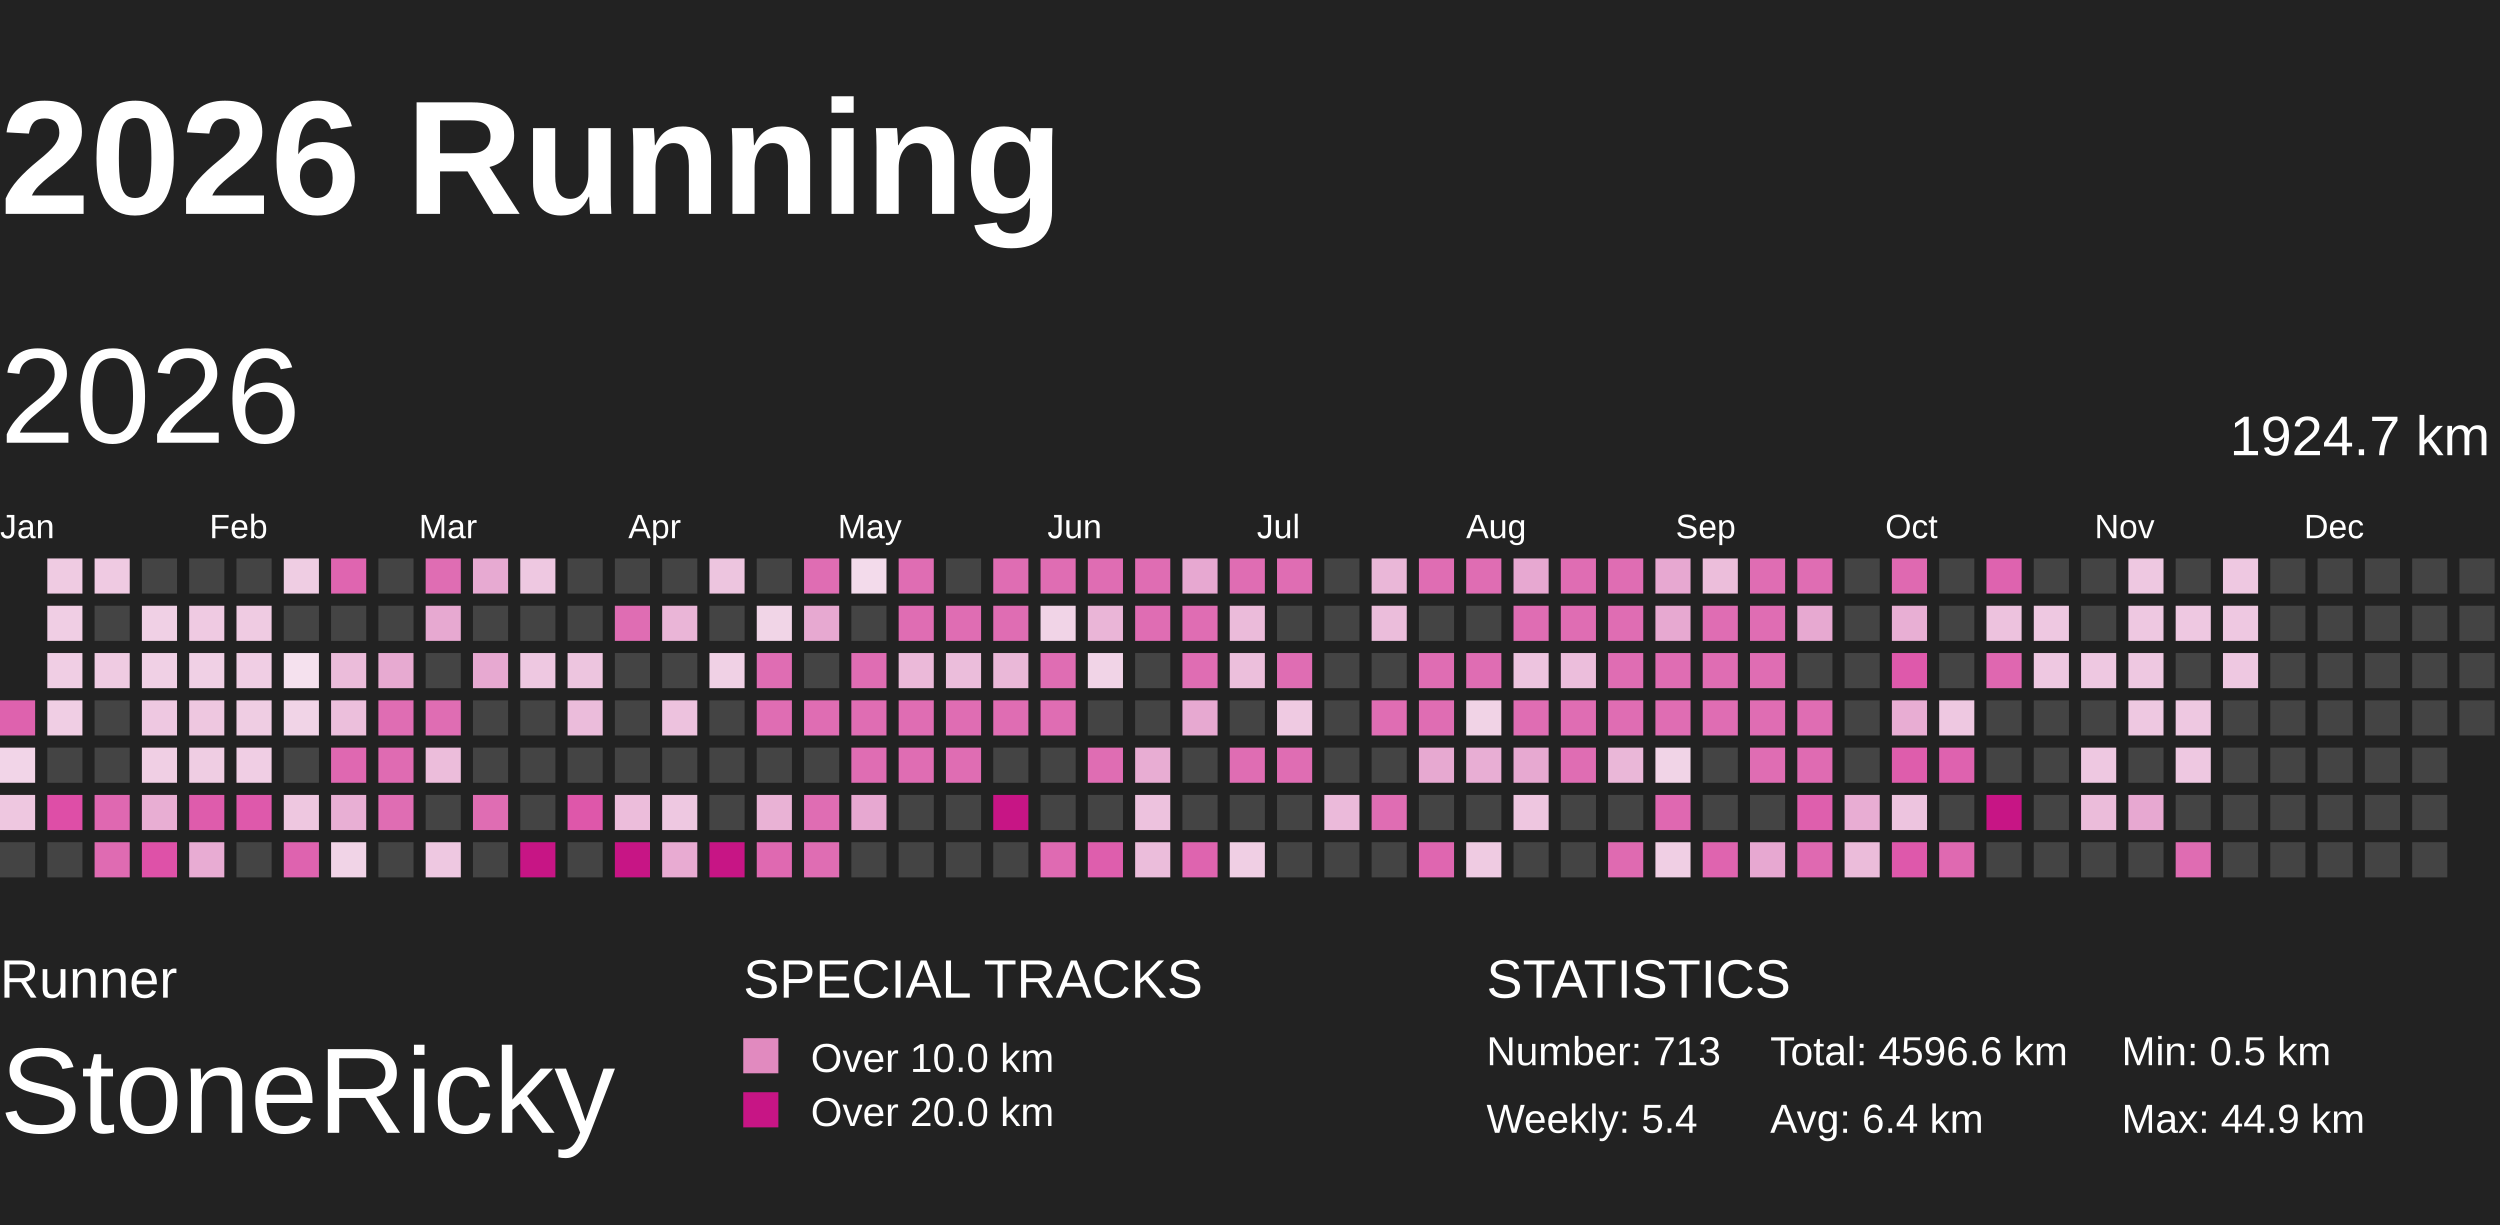
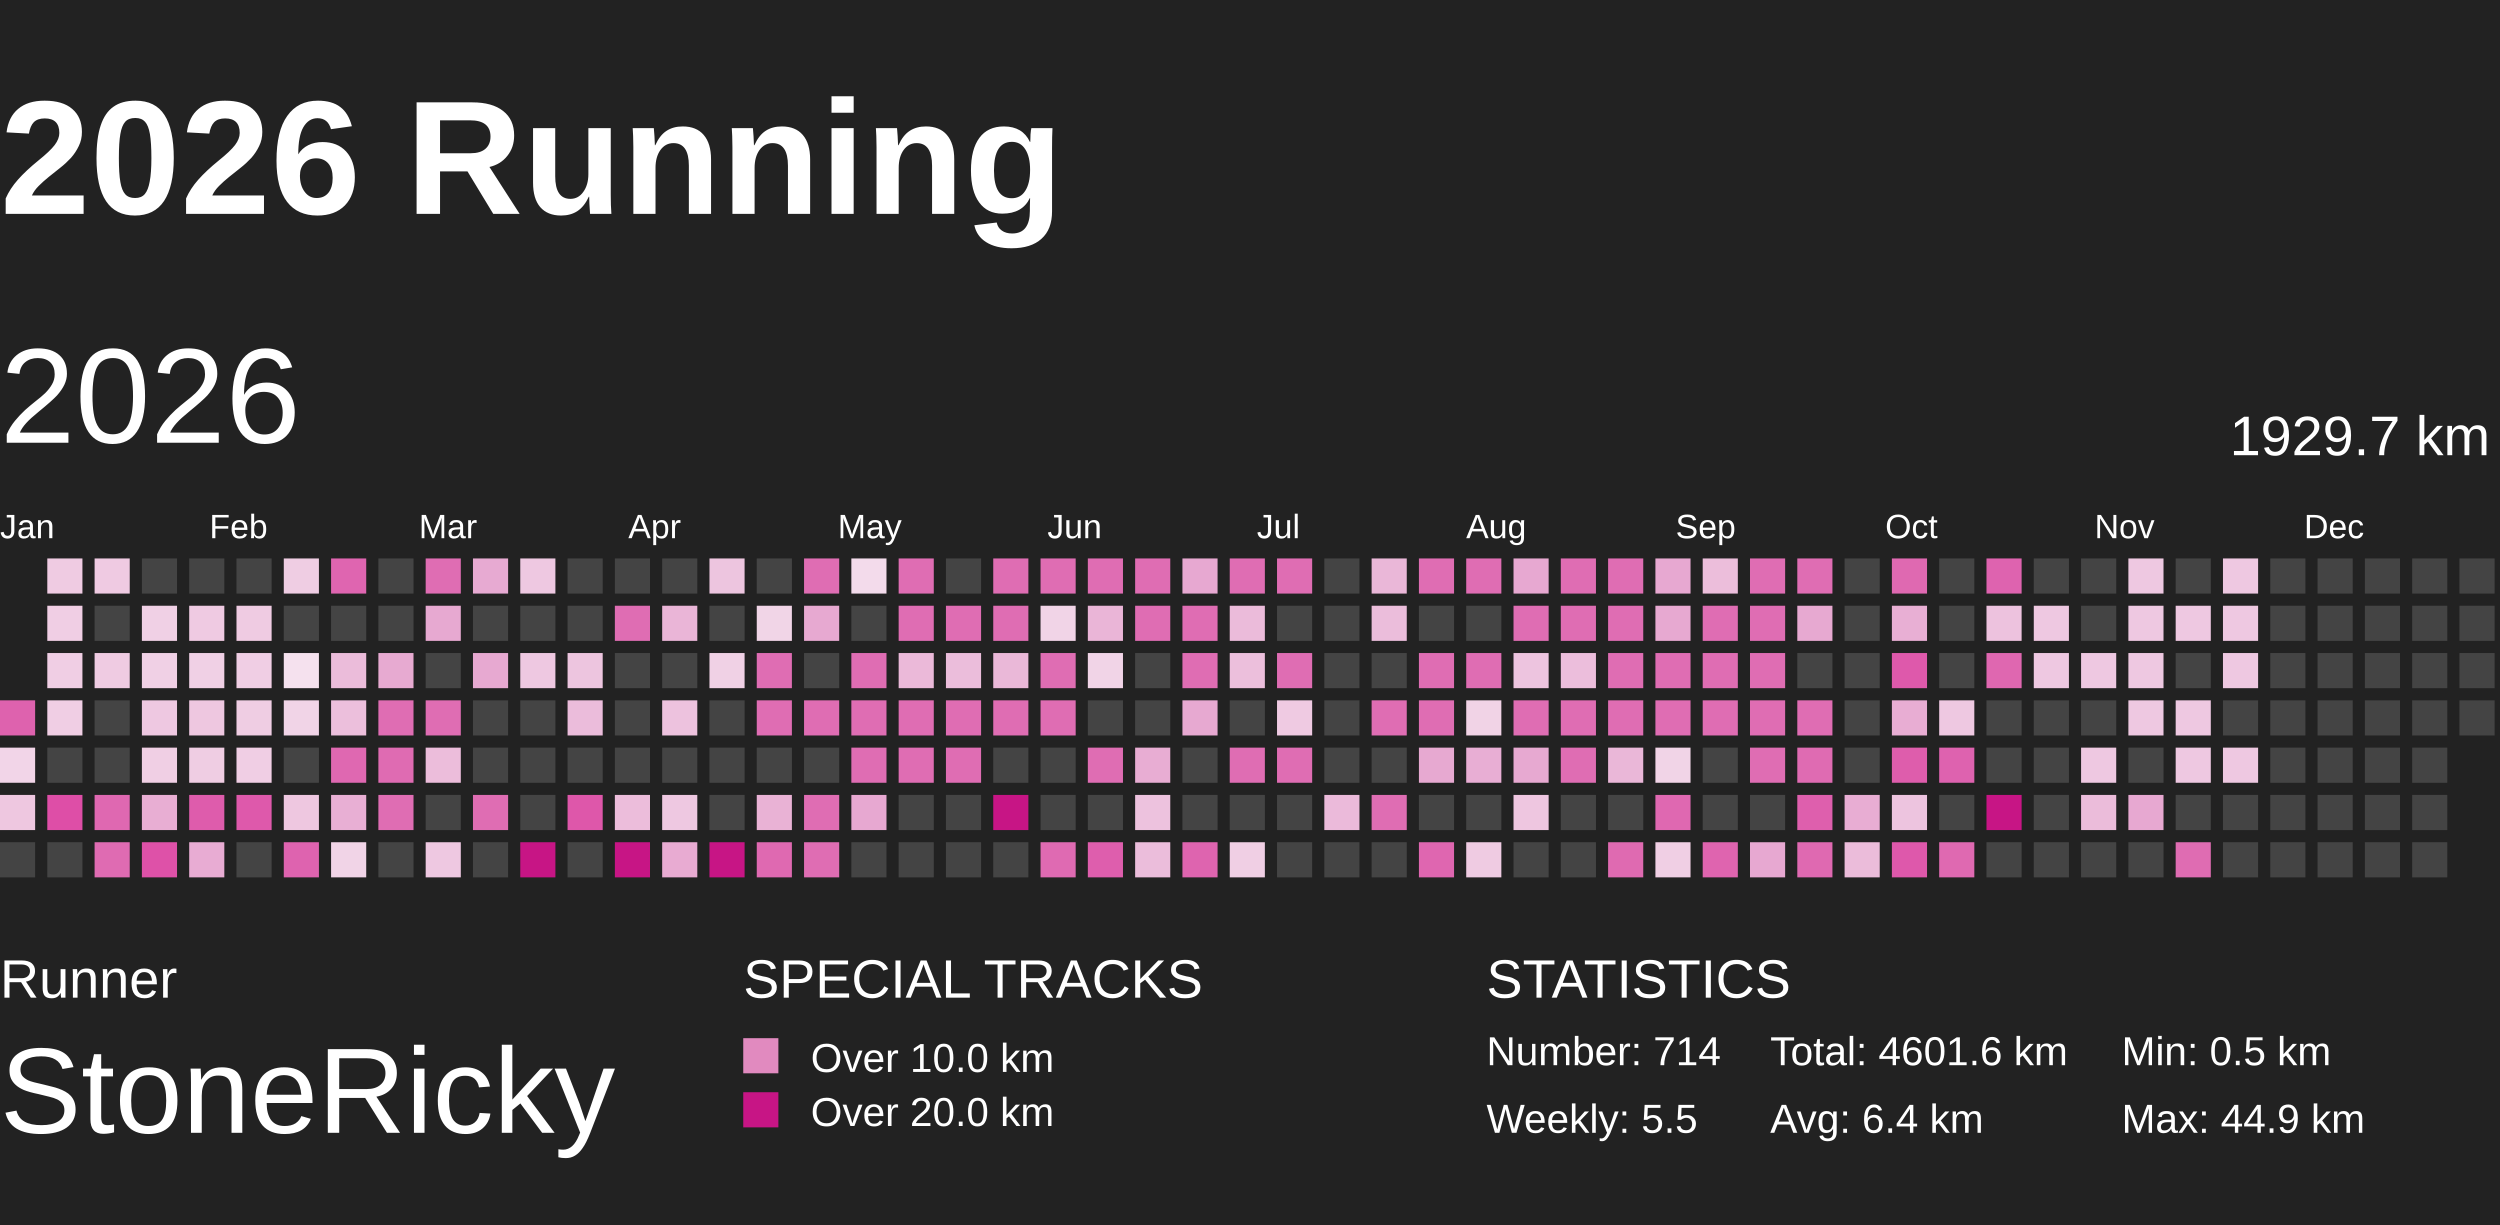
<svg xmlns="http://www.w3.org/2000/svg" baseProfile="full" height="98mm" version="1.1" viewBox="10,9,185,81" width="200mm">
  <defs>
    <pattern height="2" id="indoor-stripe" patternUnits="userSpaceOnUse" width="2">
      <line stroke="white" stroke-opacity="0.45" stroke-width="0.5" x1="0" x2="2" y1="2" y2="0" />
    </pattern>
  </defs>
  <rect fill="#222222" height="98" width="200" x="0" y="0" />
  <text fill="#FFFFFF" style="font-size:12px; font-family:Arial; font-weight:bold;" x="10" y="20">2026 Running</text>
  <text fill="#FFFFFF" style="font-size:4px; font-family:Arial" x="10" y="78">Runner</text>
  <text fill="#FFFFFF" style="font-size:9px; font-family:Arial" x="10" y="88">StoneRicky</text>
  <text fill="#FFFFFF" style="font-size:4px; font-family:Arial" x="65" y="78">SPECIAL TRACKS</text>
  <rect fill="#E18ABF" height="2.6" width="2.6" x="65" y="81" />
  <text fill="#FFFFFF" style="font-size:3px; font-family:Arial" x="70" y="83.5">Over 10.0 km</text>
  <rect fill="#C71585" height="2.6" width="2.6" x="65" y="85" />
  <text fill="#FFFFFF" style="font-size:3px; font-family:Arial" x="70" y="87.5">Over 20.0 km</text>
  <text fill="#FFFFFF" style="font-size:4px; font-family:Arial" x="120" y="78">STATISTICS</text>
-   <text fill="#FFFFFF" style="font-size:3px; font-family:Arial" x="120" y="83">Number: 713</text>
-   <text fill="#FFFFFF" style="font-size:3px; font-family:Arial" x="120" y="88">Weekly: 5.4</text>
-   <text fill="#FFFFFF" style="font-size:3px; font-family:Arial" x="141" y="83">Total: 4596.6 km</text>
+   <text fill="#FFFFFF" style="font-size:3px; font-family:Arial" x="120" y="83">Number: 714</text>
+   <text fill="#FFFFFF" style="font-size:3px; font-family:Arial" x="120" y="88">Weekly: 5.5</text>
+   <text fill="#FFFFFF" style="font-size:3px; font-family:Arial" x="141" y="83">Total: 4601.6 km</text>
  <text fill="#FFFFFF" style="font-size:3px; font-family:Arial" x="141" y="88">Avg: 6.4 km</text>
  <text fill="#FFFFFF" style="font-size:3px; font-family:Arial" x="167" y="83">Min: 0.5 km</text>
  <text fill="#FFFFFF" style="font-size:3px; font-family:Arial" x="167" y="88">Max: 44.9 km</text>
  <text dominant-baseline="hanging" fill="#FFFFFF" style="font-size:10.0px; font-family:Arial;" x="10" y="30">2026</text>
-   <text dominant-baseline="hanging" fill="#FFFFFF" style="font-size:4.125px; font-family:Arial;" x="175" y="35">1924.7 km</text>
+   <text dominant-baseline="hanging" fill="#FFFFFF" style="font-size:4.125px; font-family:Arial;" x="175" y="35">1929.7 km</text>
  <text fill="#FFFFFF" style="font-size:2.5px; font-family:Arial" x="10.0" y="44">Jan</text>
  <text fill="#FFFFFF" style="font-size:2.5px; font-family:Arial" x="25.5" y="44">Feb</text>
  <text fill="#FFFFFF" style="font-size:2.5px; font-family:Arial" x="41.0" y="44">Mar</text>
  <text fill="#FFFFFF" style="font-size:2.5px; font-family:Arial" x="56.5" y="44">Apr</text>
  <text fill="#FFFFFF" style="font-size:2.5px; font-family:Arial" x="72.0" y="44">May</text>
  <text fill="#FFFFFF" style="font-size:2.5px; font-family:Arial" x="87.5" y="44">Jun</text>
  <text fill="#FFFFFF" style="font-size:2.5px; font-family:Arial" x="103.0" y="44">Jul</text>
  <text fill="#FFFFFF" style="font-size:2.5px; font-family:Arial" x="118.5" y="44">Aug</text>
  <text fill="#FFFFFF" style="font-size:2.5px; font-family:Arial" x="134.0" y="44">Sep</text>
  <text fill="#FFFFFF" style="font-size:2.5px; font-family:Arial" x="149.5" y="44">Oct</text>
  <text fill="#FFFFFF" style="font-size:2.5px; font-family:Arial" x="165.0" y="44">Nov</text>
  <text fill="#FFFFFF" style="font-size:2.5px; font-family:Arial" x="180.5" y="44">Dec</text>
  <rect fill="#de62ae" height="2.6" width="2.6" x="10.0" y="56.0" />
  <rect fill="#f2d5e8" height="2.6" width="2.6" x="10.0" y="59.5" />
  <rect fill="#eec7e0" height="2.6" width="2.6" x="10.0" y="63.0" />
  <rect fill="#444444" height="2.6" width="2.6" x="10.0" y="66.5" />
  <rect fill="#efcbe2" height="2.6" width="2.6" x="13.5" y="45.5" />
  <rect fill="#f0cee4" height="2.6" width="2.6" x="13.5" y="49.0" />
  <rect fill="#f0cee4" height="2.6" width="2.6" x="13.5" y="52.5" />
  <rect fill="#f0cee4" height="2.6" width="2.6" x="13.5" y="56.0" />
  <rect fill="#444444" height="2.6" width="2.6" x="13.5" y="59.5" />
  <rect fill="#de4ea7" height="2.6" width="2.6" x="13.5" y="63.0" />
  <rect fill="#444444" height="2.6" width="2.6" x="13.5" y="66.5" />
  <rect fill="#efcae2" height="2.6" width="2.6" x="17.0" y="45.5" />
  <rect fill="#444444" height="2.6" width="2.6" x="17.0" y="49.0" />
  <rect fill="#efcbe2" height="2.6" width="2.6" x="17.0" y="52.5" />
  <rect fill="#444444" height="2.6" width="2.6" x="17.0" y="56.0" />
  <rect fill="#444444" height="2.6" width="2.6" x="17.0" y="59.5" />
  <rect fill="#df68b1" height="2.6" width="2.6" x="17.0" y="63.0" />
  <rect fill="#df6bb2" height="2.6" width="2.6" x="17.0" y="66.5" />
  <rect fill="#444444" height="2.6" width="2.6" x="20.5" y="45.5" />
  <rect fill="#f0d0e5" height="2.6" width="2.6" x="20.5" y="49.0" />
  <rect fill="#f0d0e5" height="2.6" width="2.6" x="20.5" y="52.5" />
  <rect fill="#eec8e1" height="2.6" width="2.6" x="20.5" y="56.0" />
  <rect fill="#f0cfe4" height="2.6" width="2.6" x="20.5" y="59.5" />
  <rect fill="#e8aed3" height="2.6" width="2.6" x="20.5" y="63.0" />
  <rect fill="#de51a8" height="2.6" width="2.6" x="20.5" y="66.5" />
  <rect fill="#444444" height="2.6" width="2.6" x="24.0" y="45.5" />
  <rect fill="#efcae2" height="2.6" width="2.6" x="24.0" y="49.0" />
  <rect fill="#f0d0e5" height="2.6" width="2.6" x="24.0" y="52.5" />
  <rect fill="#eec7e0" height="2.6" width="2.6" x="24.0" y="56.0" />
  <rect fill="#efcde3" height="2.6" width="2.6" x="24.0" y="59.5" />
  <rect fill="#de5cac" height="2.6" width="2.6" x="24.0" y="63.0" />
  <rect fill="#e8acd3" height="2.6" width="2.6" x="24.0" y="66.5" />
  <rect fill="#444444" height="2.6" width="2.6" x="27.5" y="45.5" />
  <rect fill="#efcbe2" height="2.6" width="2.6" x="27.5" y="49.0" />
  <rect fill="#f0cee4" height="2.6" width="2.6" x="27.5" y="52.5" />
  <rect fill="#efcde3" height="2.6" width="2.6" x="27.5" y="56.0" />
  <rect fill="#f0cee4" height="2.6" width="2.6" x="27.5" y="59.5" />
  <rect fill="#de59ab" height="2.6" width="2.6" x="27.5" y="63.0" />
  <rect fill="#444444" height="2.6" width="2.6" x="27.5" y="66.5" />
  <rect fill="#efcde3" height="2.6" width="2.6" x="31.0" y="45.5" />
  <rect fill="#444444" height="2.6" width="2.6" x="31.0" y="49.0" />
  <rect fill="#f5e1ee" height="2.6" width="2.6" x="31.0" y="52.5" />
  <rect fill="#f1d4e7" height="2.6" width="2.6" x="31.0" y="56.0" />
  <rect fill="#444444" height="2.6" width="2.6" x="31.0" y="59.5" />
  <rect fill="#eec7e0" height="2.6" width="2.6" x="31.0" y="63.0" />
  <rect fill="#de63af" height="2.6" width="2.6" x="31.0" y="66.5" />
  <rect fill="#df65b0" height="2.6" width="2.6" x="34.5" y="45.5" />
  <rect fill="#444444" height="2.6" width="2.6" x="34.5" y="49.0" />
  <rect fill="#ebbcda" height="2.6" width="2.6" x="34.5" y="52.5" />
  <rect fill="#ecbfdc" height="2.6" width="2.6" x="34.5" y="56.0" />
  <rect fill="#df68b1" height="2.6" width="2.6" x="34.5" y="59.5" />
  <rect fill="#e8afd4" height="2.6" width="2.6" x="34.5" y="63.0" />
  <rect fill="#f1d4e7" height="2.6" width="2.6" x="34.5" y="66.5" />
  <rect fill="#444444" height="2.6" width="2.6" x="38.0" y="45.5" />
  <rect fill="#444444" height="2.6" width="2.6" x="38.0" y="49.0" />
  <rect fill="#e7aad1" height="2.6" width="2.6" x="38.0" y="52.5" />
  <rect fill="#df6db3" height="2.6" width="2.6" x="38.0" y="56.0" />
  <rect fill="#df6bb2" height="2.6" width="2.6" x="38.0" y="59.5" />
  <rect fill="#df6db3" height="2.6" width="2.6" x="38.0" y="63.0" />
  <rect fill="#444444" height="2.6" width="2.6" x="38.0" y="66.5" />
  <rect fill="#df6db3" height="2.6" width="2.6" x="41.5" y="45.5" />
  <rect fill="#e7a9d1" height="2.6" width="2.6" x="41.5" y="49.0" />
  <rect fill="#444444" height="2.6" width="2.6" x="41.5" y="52.5" />
  <rect fill="#df6db3" height="2.6" width="2.6" x="41.5" y="56.0" />
  <rect fill="#ecbddb" height="2.6" width="2.6" x="41.5" y="59.5" />
  <rect fill="#444444" height="2.6" width="2.6" x="41.5" y="63.0" />
  <rect fill="#eec8e1" height="2.6" width="2.6" x="41.5" y="66.5" />
  <rect fill="#e7aad2" height="2.6" width="2.6" x="45.0" y="45.5" />
  <rect fill="#444444" height="2.6" width="2.6" x="45.0" y="49.0" />
  <rect fill="#e7a9d1" height="2.6" width="2.6" x="45.0" y="52.5" />
  <rect fill="#444444" height="2.6" width="2.6" x="45.0" y="56.0" />
  <rect fill="#444444" height="2.6" width="2.6" x="45.0" y="59.5" />
  <rect fill="#df6db3" height="2.6" width="2.6" x="45.0" y="63.0" />
  <rect fill="#444444" height="2.6" width="2.6" x="45.0" y="66.5" />
  <rect fill="#eec8e1" height="2.6" width="2.6" x="48.5" y="45.5" />
  <rect fill="#444444" height="2.6" width="2.6" x="48.5" y="49.0" />
  <rect fill="#eec8e1" height="2.6" width="2.6" x="48.5" y="52.5" />
  <rect fill="#444444" height="2.6" width="2.6" x="48.5" y="56.0" />
  <rect fill="#444444" height="2.6" width="2.6" x="48.5" y="59.5" />
  <rect fill="#444444" height="2.6" width="2.6" x="48.5" y="63.0" />
  <rect fill="#C71585" height="2.6" width="2.6" x="48.5" y="66.5" />
  <rect fill="#444444" height="2.6" width="2.6" x="52.0" y="45.5" />
  <rect fill="#444444" height="2.6" width="2.6" x="52.0" y="49.0" />
  <rect fill="#edc5df" height="2.6" width="2.6" x="52.0" y="52.5" />
  <rect fill="#ebbcdb" height="2.6" width="2.6" x="52.0" y="56.0" />
  <rect fill="#444444" height="2.6" width="2.6" x="52.0" y="59.5" />
  <rect fill="#de57aa" height="2.6" width="2.6" x="52.0" y="63.0" />
  <rect fill="#444444" height="2.6" width="2.6" x="52.0" y="66.5" />
  <rect fill="#444444" height="2.6" width="2.6" x="55.5" y="45.5" />
  <rect fill="#df6db3" height="2.6" width="2.6" x="55.5" y="49.0" />
  <rect fill="#444444" height="2.6" width="2.6" x="55.5" y="52.5" />
  <rect fill="#444444" height="2.6" width="2.6" x="55.5" y="56.0" />
  <rect fill="#444444" height="2.6" width="2.6" x="55.5" y="59.5" />
  <rect fill="#ecbddb" height="2.6" width="2.6" x="55.5" y="63.0" />
  <rect fill="#C71585" height="2.6" width="2.6" x="55.5" y="66.5" />
  <rect fill="#444444" height="2.6" width="2.6" x="59.0" y="45.5" />
  <rect fill="#eab5d7" height="2.6" width="2.6" x="59.0" y="49.0" />
  <rect fill="#444444" height="2.6" width="2.6" x="59.0" y="52.5" />
  <rect fill="#edc2de" height="2.6" width="2.6" x="59.0" y="56.0" />
  <rect fill="#444444" height="2.6" width="2.6" x="59.0" y="59.5" />
  <rect fill="#eec8e1" height="2.6" width="2.6" x="59.0" y="63.0" />
  <rect fill="#e8abd2" height="2.6" width="2.6" x="59.0" y="66.5" />
  <rect fill="#edc5df" height="2.6" width="2.6" x="62.5" y="45.5" />
  <rect fill="#444444" height="2.6" width="2.6" x="62.5" y="49.0" />
  <rect fill="#f0d1e5" height="2.6" width="2.6" x="62.5" y="52.5" />
  <rect fill="#444444" height="2.6" width="2.6" x="62.5" y="56.0" />
  <rect fill="#444444" height="2.6" width="2.6" x="62.5" y="59.5" />
  <rect fill="#444444" height="2.6" width="2.6" x="62.5" y="63.0" />
  <rect fill="#C71585" height="2.6" width="2.6" x="62.5" y="66.5" />
  <rect fill="#444444" height="2.6" width="2.6" x="66.0" y="45.5" />
  <rect fill="#f1d5e7" height="2.6" width="2.6" x="66.0" y="49.0" />
  <rect fill="#df6db3" height="2.6" width="2.6" x="66.0" y="52.5" />
  <rect fill="#df6db3" height="2.6" width="2.6" x="66.0" y="56.0" />
  <rect fill="#444444" height="2.6" width="2.6" x="66.0" y="59.5" />
  <rect fill="#e9b2d5" height="2.6" width="2.6" x="66.0" y="63.0" />
  <rect fill="#df69b1" height="2.6" width="2.6" x="66.0" y="66.5" />
  <rect fill="#df6db3" height="2.6" width="2.6" x="69.5" y="45.5" />
  <rect fill="#e7a9d1" height="2.6" width="2.6" x="69.5" y="49.0" />
  <rect fill="#444444" height="2.6" width="2.6" x="69.5" y="52.5" />
  <rect fill="#df6db3" height="2.6" width="2.6" x="69.5" y="56.0" />
  <rect fill="#444444" height="2.6" width="2.6" x="69.5" y="59.5" />
  <rect fill="#df6db3" height="2.6" width="2.6" x="69.5" y="63.0" />
  <rect fill="#df6db3" height="2.6" width="2.6" x="69.5" y="66.5" />
  <rect fill="#f3dbeb" height="2.6" width="2.6" x="73.0" y="45.5" />
  <rect fill="#444444" height="2.6" width="2.6" x="73.0" y="49.0" />
  <rect fill="#df6db3" height="2.6" width="2.6" x="73.0" y="52.5" />
  <rect fill="#df6db3" height="2.6" width="2.6" x="73.0" y="56.0" />
  <rect fill="#df6db3" height="2.6" width="2.6" x="73.0" y="59.5" />
  <rect fill="#e7a8d1" height="2.6" width="2.6" x="73.0" y="63.0" />
  <rect fill="#444444" height="2.6" width="2.6" x="73.0" y="66.5" />
  <rect fill="#df6db3" height="2.6" width="2.6" x="76.5" y="45.5" />
  <rect fill="#df6db3" height="2.6" width="2.6" x="76.5" y="49.0" />
  <rect fill="#ebb9d9" height="2.6" width="2.6" x="76.5" y="52.5" />
  <rect fill="#df6db3" height="2.6" width="2.6" x="76.5" y="56.0" />
  <rect fill="#df6db3" height="2.6" width="2.6" x="76.5" y="59.5" />
  <rect fill="#444444" height="2.6" width="2.6" x="76.5" y="63.0" />
  <rect fill="#444444" height="2.6" width="2.6" x="76.5" y="66.5" />
  <rect fill="#444444" height="2.6" width="2.6" x="80.0" y="45.5" />
  <rect fill="#df6db3" height="2.6" width="2.6" x="80.0" y="49.0" />
  <rect fill="#ebbddb" height="2.6" width="2.6" x="80.0" y="52.5" />
  <rect fill="#df6db3" height="2.6" width="2.6" x="80.0" y="56.0" />
  <rect fill="#df6db3" height="2.6" width="2.6" x="80.0" y="59.5" />
  <rect fill="#444444" height="2.6" width="2.6" x="80.0" y="63.0" />
  <rect fill="#444444" height="2.6" width="2.6" x="80.0" y="66.5" />
  <rect fill="#df6db3" height="2.6" width="2.6" x="83.5" y="45.5" />
  <rect fill="#df6db3" height="2.6" width="2.6" x="83.5" y="49.0" />
  <rect fill="#eab8d8" height="2.6" width="2.6" x="83.5" y="52.5" />
  <rect fill="#df6db3" height="2.6" width="2.6" x="83.5" y="56.0" />
  <rect fill="#444444" height="2.6" width="2.6" x="83.5" y="59.5" />
  <rect fill="#C71585" height="2.6" width="2.6" x="83.5" y="63.0" />
  <rect fill="#444444" height="2.6" width="2.6" x="83.5" y="66.5" />
  <rect fill="#df6db3" height="2.6" width="2.6" x="87.0" y="45.5" />
  <rect fill="#f1d4e7" height="2.6" width="2.6" x="87.0" y="49.0" />
  <rect fill="#df6db3" height="2.6" width="2.6" x="87.0" y="52.5" />
  <rect fill="#df6db3" height="2.6" width="2.6" x="87.0" y="56.0" />
  <rect fill="#444444" height="2.6" width="2.6" x="87.0" y="59.5" />
  <rect fill="#444444" height="2.6" width="2.6" x="87.0" y="63.0" />
  <rect fill="#df6ab2" height="2.6" width="2.6" x="87.0" y="66.5" />
  <rect fill="#df6db3" height="2.6" width="2.6" x="90.5" y="45.5" />
  <rect fill="#eab5d7" height="2.6" width="2.6" x="90.5" y="49.0" />
  <rect fill="#f1d4e7" height="2.6" width="2.6" x="90.5" y="52.5" />
  <rect fill="#444444" height="2.6" width="2.6" x="90.5" y="56.0" />
  <rect fill="#df6db3" height="2.6" width="2.6" x="90.5" y="59.5" />
  <rect fill="#444444" height="2.6" width="2.6" x="90.5" y="63.0" />
  <rect fill="#de5ead" height="2.6" width="2.6" x="90.5" y="66.5" />
  <rect fill="#df6db3" height="2.6" width="2.6" x="94.0" y="45.5" />
  <rect fill="#df6db3" height="2.6" width="2.6" x="94.0" y="49.0" />
  <rect fill="#444444" height="2.6" width="2.6" x="94.0" y="52.5" />
  <rect fill="#444444" height="2.6" width="2.6" x="94.0" y="56.0" />
  <rect fill="#e8add3" height="2.6" width="2.6" x="94.0" y="59.5" />
  <rect fill="#edc2de" height="2.6" width="2.6" x="94.0" y="63.0" />
  <rect fill="#ebbddb" height="2.6" width="2.6" x="94.0" y="66.5" />
  <rect fill="#e7a8d1" height="2.6" width="2.6" x="97.5" y="45.5" />
  <rect fill="#df6db3" height="2.6" width="2.6" x="97.5" y="49.0" />
  <rect fill="#df6db3" height="2.6" width="2.6" x="97.5" y="52.5" />
  <rect fill="#e7a9d1" height="2.6" width="2.6" x="97.5" y="56.0" />
  <rect fill="#444444" height="2.6" width="2.6" x="97.5" y="59.5" />
  <rect fill="#444444" height="2.6" width="2.6" x="97.5" y="63.0" />
  <rect fill="#de64af" height="2.6" width="2.6" x="97.5" y="66.5" />
  <rect fill="#df6db3" height="2.6" width="2.6" x="101.0" y="45.5" />
  <rect fill="#ebbbda" height="2.6" width="2.6" x="101.0" y="49.0" />
  <rect fill="#ecbfdc" height="2.6" width="2.6" x="101.0" y="52.5" />
  <rect fill="#444444" height="2.6" width="2.6" x="101.0" y="56.0" />
  <rect fill="#df6db3" height="2.6" width="2.6" x="101.0" y="59.5" />
  <rect fill="#444444" height="2.6" width="2.6" x="101.0" y="63.0" />
  <rect fill="#f0cfe4" height="2.6" width="2.6" x="101.0" y="66.5" />
  <rect fill="#df6db3" height="2.6" width="2.6" x="104.5" y="45.5" />
  <rect fill="#444444" height="2.6" width="2.6" x="104.5" y="49.0" />
  <rect fill="#df6db3" height="2.6" width="2.6" x="104.5" y="52.5" />
  <rect fill="#efcae2" height="2.6" width="2.6" x="104.5" y="56.0" />
  <rect fill="#df6db3" height="2.6" width="2.6" x="104.5" y="59.5" />
  <rect fill="#444444" height="2.6" width="2.6" x="104.5" y="63.0" />
  <rect fill="#444444" height="2.6" width="2.6" x="104.5" y="66.5" />
  <rect fill="#444444" height="2.6" width="2.6" x="108.0" y="45.5" />
  <rect fill="#444444" height="2.6" width="2.6" x="108.0" y="49.0" />
  <rect fill="#444444" height="2.6" width="2.6" x="108.0" y="52.5" />
  <rect fill="#444444" height="2.6" width="2.6" x="108.0" y="56.0" />
  <rect fill="#444444" height="2.6" width="2.6" x="108.0" y="59.5" />
  <rect fill="#ebbada" height="2.6" width="2.6" x="108.0" y="63.0" />
  <rect fill="#444444" height="2.6" width="2.6" x="108.0" y="66.5" />
  <rect fill="#eab7d8" height="2.6" width="2.6" x="111.5" y="45.5" />
  <rect fill="#ebbddb" height="2.6" width="2.6" x="111.5" y="49.0" />
  <rect fill="#444444" height="2.6" width="2.6" x="111.5" y="52.5" />
  <rect fill="#df6db3" height="2.6" width="2.6" x="111.5" y="56.0" />
  <rect fill="#444444" height="2.6" width="2.6" x="111.5" y="59.5" />
  <rect fill="#df6db3" height="2.6" width="2.6" x="111.5" y="63.0" />
  <rect fill="#444444" height="2.6" width="2.6" x="111.5" y="66.5" />
  <rect fill="#df6db3" height="2.6" width="2.6" x="115.0" y="45.5" />
  <rect fill="#444444" height="2.6" width="2.6" x="115.0" y="49.0" />
  <rect fill="#df6db3" height="2.6" width="2.6" x="115.0" y="52.5" />
  <rect fill="#df6db3" height="2.6" width="2.6" x="115.0" y="56.0" />
  <rect fill="#e7a9d1" height="2.6" width="2.6" x="115.0" y="59.5" />
  <rect fill="#444444" height="2.6" width="2.6" x="115.0" y="63.0" />
  <rect fill="#df66b0" height="2.6" width="2.6" x="115.0" y="66.5" />
  <rect fill="#df6db3" height="2.6" width="2.6" x="118.5" y="45.5" />
  <rect fill="#444444" height="2.6" width="2.6" x="118.5" y="49.0" />
  <rect fill="#df6db3" height="2.6" width="2.6" x="118.5" y="52.5" />
  <rect fill="#f1d3e6" height="2.6" width="2.6" x="118.5" y="56.0" />
  <rect fill="#e8aed4" height="2.6" width="2.6" x="118.5" y="59.5" />
  <rect fill="#444444" height="2.6" width="2.6" x="118.5" y="63.0" />
  <rect fill="#efcbe2" height="2.6" width="2.6" x="118.5" y="66.5" />
  <rect fill="#e7a8d1" height="2.6" width="2.6" x="122.0" y="45.5" />
  <rect fill="#df6db3" height="2.6" width="2.6" x="122.0" y="49.0" />
  <rect fill="#edc4df" height="2.6" width="2.6" x="122.0" y="52.5" />
  <rect fill="#df6db3" height="2.6" width="2.6" x="122.0" y="56.0" />
  <rect fill="#e7a9d1" height="2.6" width="2.6" x="122.0" y="59.5" />
  <rect fill="#eec6e0" height="2.6" width="2.6" x="122.0" y="63.0" />
  <rect fill="#444444" height="2.6" width="2.6" x="122.0" y="66.5" />
  <rect fill="#df6db3" height="2.6" width="2.6" x="125.5" y="45.5" />
  <rect fill="#df6db3" height="2.6" width="2.6" x="125.5" y="49.0" />
  <rect fill="#ecbedc" height="2.6" width="2.6" x="125.5" y="52.5" />
  <rect fill="#df6db3" height="2.6" width="2.6" x="125.5" y="56.0" />
  <rect fill="#df6db3" height="2.6" width="2.6" x="125.5" y="59.5" />
  <rect fill="#444444" height="2.6" width="2.6" x="125.5" y="63.0" />
  <rect fill="#444444" height="2.6" width="2.6" x="125.5" y="66.5" />
  <rect fill="#df6db3" height="2.6" width="2.6" x="129.0" y="45.5" />
  <rect fill="#df6db3" height="2.6" width="2.6" x="129.0" y="49.0" />
  <rect fill="#df6db3" height="2.6" width="2.6" x="129.0" y="52.5" />
  <rect fill="#df6db3" height="2.6" width="2.6" x="129.0" y="56.0" />
  <rect fill="#eab7d8" height="2.6" width="2.6" x="129.0" y="59.5" />
  <rect fill="#444444" height="2.6" width="2.6" x="129.0" y="63.0" />
  <rect fill="#df6ab1" height="2.6" width="2.6" x="129.0" y="66.5" />
  <rect fill="#e7a8d1" height="2.6" width="2.6" x="132.5" y="45.5" />
  <rect fill="#e7a9d1" height="2.6" width="2.6" x="132.5" y="49.0" />
  <rect fill="#df6db3" height="2.6" width="2.6" x="132.5" y="52.5" />
  <rect fill="#df6db3" height="2.6" width="2.6" x="132.5" y="56.0" />
  <rect fill="#f1d4e7" height="2.6" width="2.6" x="132.5" y="59.5" />
  <rect fill="#df68b1" height="2.6" width="2.6" x="132.5" y="63.0" />
  <rect fill="#f0cfe4" height="2.6" width="2.6" x="132.5" y="66.5" />
  <rect fill="#ecbedb" height="2.6" width="2.6" x="136.0" y="45.5" />
  <rect fill="#df6db3" height="2.6" width="2.6" x="136.0" y="49.0" />
  <rect fill="#df6db3" height="2.6" width="2.6" x="136.0" y="52.5" />
  <rect fill="#df6db3" height="2.6" width="2.6" x="136.0" y="56.0" />
  <rect fill="#444444" height="2.6" width="2.6" x="136.0" y="59.5" />
  <rect fill="#444444" height="2.6" width="2.6" x="136.0" y="63.0" />
  <rect fill="#df64af" height="2.6" width="2.6" x="136.0" y="66.5" />
  <rect fill="#df6db3" height="2.6" width="2.6" x="139.5" y="45.5" />
  <rect fill="#df6db3" height="2.6" width="2.6" x="139.5" y="49.0" />
  <rect fill="#df6db3" height="2.6" width="2.6" x="139.5" y="52.5" />
  <rect fill="#df6db3" height="2.6" width="2.6" x="139.5" y="56.0" />
  <rect fill="#df6db3" height="2.6" width="2.6" x="139.5" y="59.5" />
  <rect fill="#444444" height="2.6" width="2.6" x="139.5" y="63.0" />
  <rect fill="#e7a8d1" height="2.6" width="2.6" x="139.5" y="66.5" />
  <rect fill="#df6db3" height="2.6" width="2.6" x="143.0" y="45.5" />
  <rect fill="#e7a9d1" height="2.6" width="2.6" x="143.0" y="49.0" />
  <rect fill="#444444" height="2.6" width="2.6" x="143.0" y="52.5" />
  <rect fill="#df6db3" height="2.6" width="2.6" x="143.0" y="56.0" />
  <rect fill="#df6bb2" height="2.6" width="2.6" x="143.0" y="59.5" />
  <rect fill="#de5fad" height="2.6" width="2.6" x="143.0" y="63.0" />
  <rect fill="#df69b1" height="2.6" width="2.6" x="143.0" y="66.5" />
  <rect fill="#444444" height="2.6" width="2.6" x="146.5" y="45.5" />
  <rect fill="#444444" height="2.6" width="2.6" x="146.5" y="49.0" />
  <rect fill="#444444" height="2.6" width="2.6" x="146.5" y="52.5" />
  <rect fill="#444444" height="2.6" width="2.6" x="146.5" y="56.0" />
  <rect fill="#444444" height="2.6" width="2.6" x="146.5" y="59.5" />
  <rect fill="#e8add3" height="2.6" width="2.6" x="146.5" y="63.0" />
  <rect fill="#ebbcda" height="2.6" width="2.6" x="146.5" y="66.5" />
  <rect fill="#df69b1" height="2.6" width="2.6" x="150.0" y="45.5" />
  <rect fill="#e8afd4" height="2.6" width="2.6" x="150.0" y="49.0" />
  <rect fill="#de59ab" height="2.6" width="2.6" x="150.0" y="52.5" />
  <rect fill="#e8add3" height="2.6" width="2.6" x="150.0" y="56.0" />
  <rect fill="#de5dac" height="2.6" width="2.6" x="150.0" y="59.5" />
  <rect fill="#edc4df" height="2.6" width="2.6" x="150.0" y="63.0" />
  <rect fill="#de58ab" height="2.6" width="2.6" x="150.0" y="66.5" />
  <rect fill="#444444" height="2.6" width="2.6" x="153.5" y="45.5" />
  <rect fill="#444444" height="2.6" width="2.6" x="153.5" y="49.0" />
  <rect fill="#444444" height="2.6" width="2.6" x="153.5" y="52.5" />
  <rect fill="#eec8e1" height="2.6" width="2.6" x="153.5" y="56.0" />
  <rect fill="#de62af" height="2.6" width="2.6" x="153.5" y="59.5" />
  <rect fill="#444444" height="2.6" width="2.6" x="153.5" y="63.0" />
  <rect fill="#df69b1" height="2.6" width="2.6" x="153.5" y="66.5" />
  <rect fill="#de63af" height="2.6" width="2.6" x="157.0" y="45.5" />
  <rect fill="#edc2de" height="2.6" width="2.6" x="157.0" y="49.0" />
  <rect fill="#df67b0" height="2.6" width="2.6" x="157.0" y="52.5" />
  <rect fill="#444444" height="2.6" width="2.6" x="157.0" y="56.0" />
  <rect fill="#444444" height="2.6" width="2.6" x="157.0" y="59.5" />
  <rect fill="#C71585" height="2.6" width="2.6" x="157.0" y="63.0" />
  <rect fill="#444444" height="2.6" width="2.6" x="157.0" y="66.5" />
  <rect fill="#444444" height="2.6" width="2.6" x="160.5" y="45.5" />
  <rect fill="#eec8e1" height="2.6" width="2.6" x="160.5" y="49.0" />
  <rect fill="#eec8e1" height="2.6" width="2.6" x="160.5" y="52.5" />
  <rect fill="#444444" height="2.6" width="2.6" x="160.5" y="56.0" />
  <rect fill="#444444" height="2.6" width="2.6" x="160.5" y="59.5" />
  <rect fill="#444444" height="2.6" width="2.6" x="160.5" y="63.0" />
  <rect fill="#444444" height="2.6" width="2.6" x="160.5" y="66.5" />
  <rect fill="#444444" height="2.6" width="2.6" x="164.0" y="45.5" />
  <rect fill="#444444" height="2.6" width="2.6" x="164.0" y="49.0" />
  <rect fill="#eec8e1" height="2.6" width="2.6" x="164.0" y="52.5" />
  <rect fill="#444444" height="2.6" width="2.6" x="164.0" y="56.0" />
  <rect fill="#eec8e1" height="2.6" width="2.6" x="164.0" y="59.5" />
  <rect fill="#ebbcda" height="2.6" width="2.6" x="164.0" y="63.0" />
  <rect fill="#444444" height="2.6" width="2.6" x="164.0" y="66.5" />
  <rect fill="#eec8e1" height="2.6" width="2.6" x="167.5" y="45.5" />
  <rect fill="#eec8e1" height="2.6" width="2.6" x="167.5" y="49.0" />
  <rect fill="#eec8e1" height="2.6" width="2.6" x="167.5" y="52.5" />
  <rect fill="#eec8e1" height="2.6" width="2.6" x="167.5" y="56.0" />
  <rect fill="#444444" height="2.6" width="2.6" x="167.5" y="59.5" />
  <rect fill="#e7a8d1" height="2.6" width="2.6" x="167.5" y="63.0" />
  <rect fill="#444444" height="2.6" width="2.6" x="167.5" y="66.5" />
  <rect fill="#444444" height="2.6" width="2.6" x="171.0" y="45.5" />
  <rect fill="#eec8e1" height="2.6" width="2.6" x="171.0" y="49.0" />
  <rect fill="#444444" height="2.6" width="2.6" x="171.0" y="52.5" />
  <rect fill="#eec8e1" height="2.6" width="2.6" x="171.0" y="56.0" />
  <rect fill="#eec8e1" height="2.6" width="2.6" x="171.0" y="59.5" />
  <rect fill="#444444" height="2.6" width="2.6" x="171.0" y="63.0" />
  <rect fill="#df6cb2" height="2.6" width="2.6" x="171.0" y="66.5" />
  <rect fill="#eec8e1" height="2.6" width="2.6" x="174.5" y="45.5" />
  <rect fill="#eec8e1" height="2.6" width="2.6" x="174.5" y="49.0" />
  <rect fill="#eec8e1" height="2.6" width="2.6" x="174.5" y="52.5" />
  <rect fill="#444444" height="2.6" width="2.6" x="174.5" y="56.0" />
-   <rect fill="#444444" height="2.6" width="2.6" x="174.5" y="59.5" />
+   <rect fill="#eec8e1" height="2.6" width="2.6" x="174.5" y="59.5" />
  <rect fill="#444444" height="2.6" width="2.6" x="174.5" y="63.0" />
  <rect fill="#444444" height="2.6" width="2.6" x="174.5" y="66.5" />
  <rect fill="#444444" height="2.6" width="2.6" x="178.0" y="45.5" />
  <rect fill="#444444" height="2.6" width="2.6" x="178.0" y="49.0" />
  <rect fill="#444444" height="2.6" width="2.6" x="178.0" y="52.5" />
  <rect fill="#444444" height="2.6" width="2.6" x="178.0" y="56.0" />
  <rect fill="#444444" height="2.6" width="2.6" x="178.0" y="59.5" />
  <rect fill="#444444" height="2.6" width="2.6" x="178.0" y="63.0" />
  <rect fill="#444444" height="2.6" width="2.6" x="178.0" y="66.5" />
  <rect fill="#444444" height="2.6" width="2.6" x="181.5" y="45.5" />
  <rect fill="#444444" height="2.6" width="2.6" x="181.5" y="49.0" />
  <rect fill="#444444" height="2.6" width="2.6" x="181.5" y="52.5" />
  <rect fill="#444444" height="2.6" width="2.6" x="181.5" y="56.0" />
  <rect fill="#444444" height="2.6" width="2.6" x="181.5" y="59.5" />
  <rect fill="#444444" height="2.6" width="2.6" x="181.5" y="63.0" />
  <rect fill="#444444" height="2.6" width="2.6" x="181.5" y="66.5" />
  <rect fill="#444444" height="2.6" width="2.6" x="185.0" y="45.5" />
  <rect fill="#444444" height="2.6" width="2.6" x="185.0" y="49.0" />
  <rect fill="#444444" height="2.6" width="2.6" x="185.0" y="52.5" />
  <rect fill="#444444" height="2.6" width="2.6" x="185.0" y="56.0" />
  <rect fill="#444444" height="2.6" width="2.6" x="185.0" y="59.5" />
  <rect fill="#444444" height="2.6" width="2.6" x="185.0" y="63.0" />
  <rect fill="#444444" height="2.6" width="2.6" x="185.0" y="66.5" />
  <rect fill="#444444" height="2.6" width="2.6" x="188.5" y="45.5" />
  <rect fill="#444444" height="2.6" width="2.6" x="188.5" y="49.0" />
  <rect fill="#444444" height="2.6" width="2.6" x="188.5" y="52.5" />
  <rect fill="#444444" height="2.6" width="2.6" x="188.5" y="56.0" />
  <rect fill="#444444" height="2.6" width="2.6" x="188.5" y="59.5" />
  <rect fill="#444444" height="2.6" width="2.6" x="188.5" y="63.0" />
  <rect fill="#444444" height="2.6" width="2.6" x="188.5" y="66.5" />
  <rect fill="#444444" height="2.6" width="2.6" x="192.0" y="45.5" />
  <rect fill="#444444" height="2.6" width="2.6" x="192.0" y="49.0" />
  <rect fill="#444444" height="2.6" width="2.6" x="192.0" y="52.5" />
  <rect fill="#444444" height="2.6" width="2.6" x="192.0" y="56.0" />
</svg>
